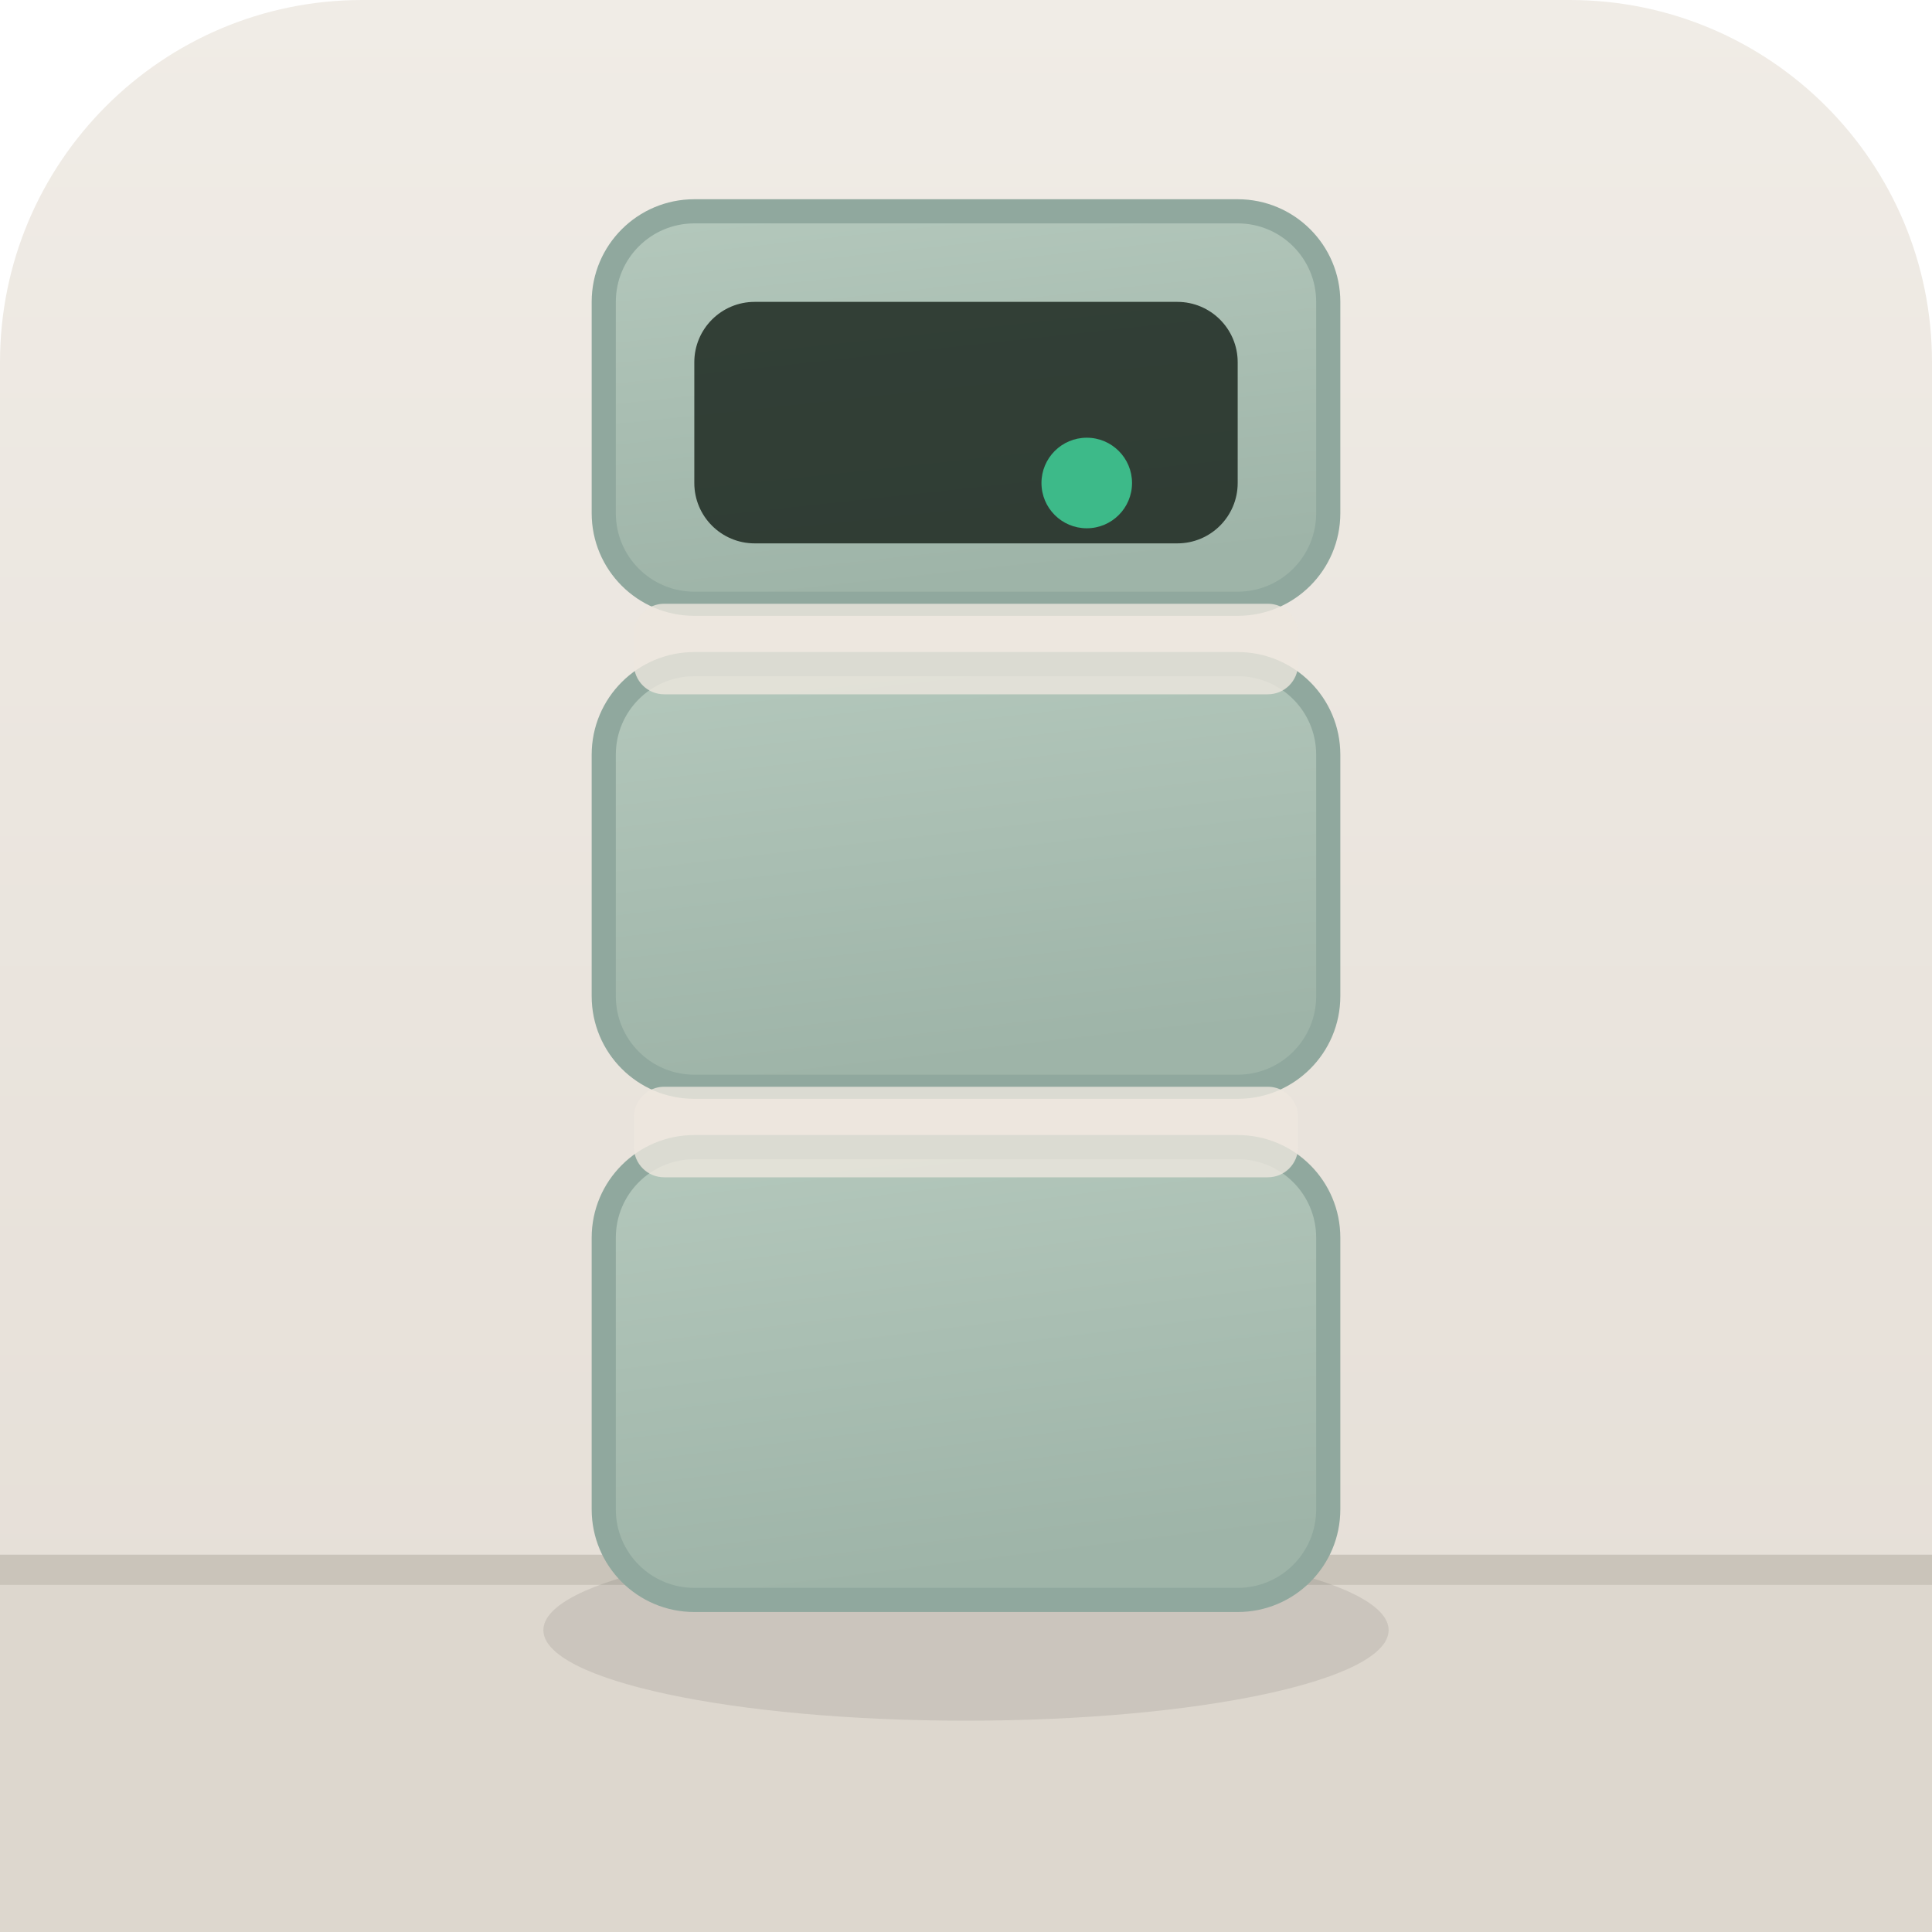
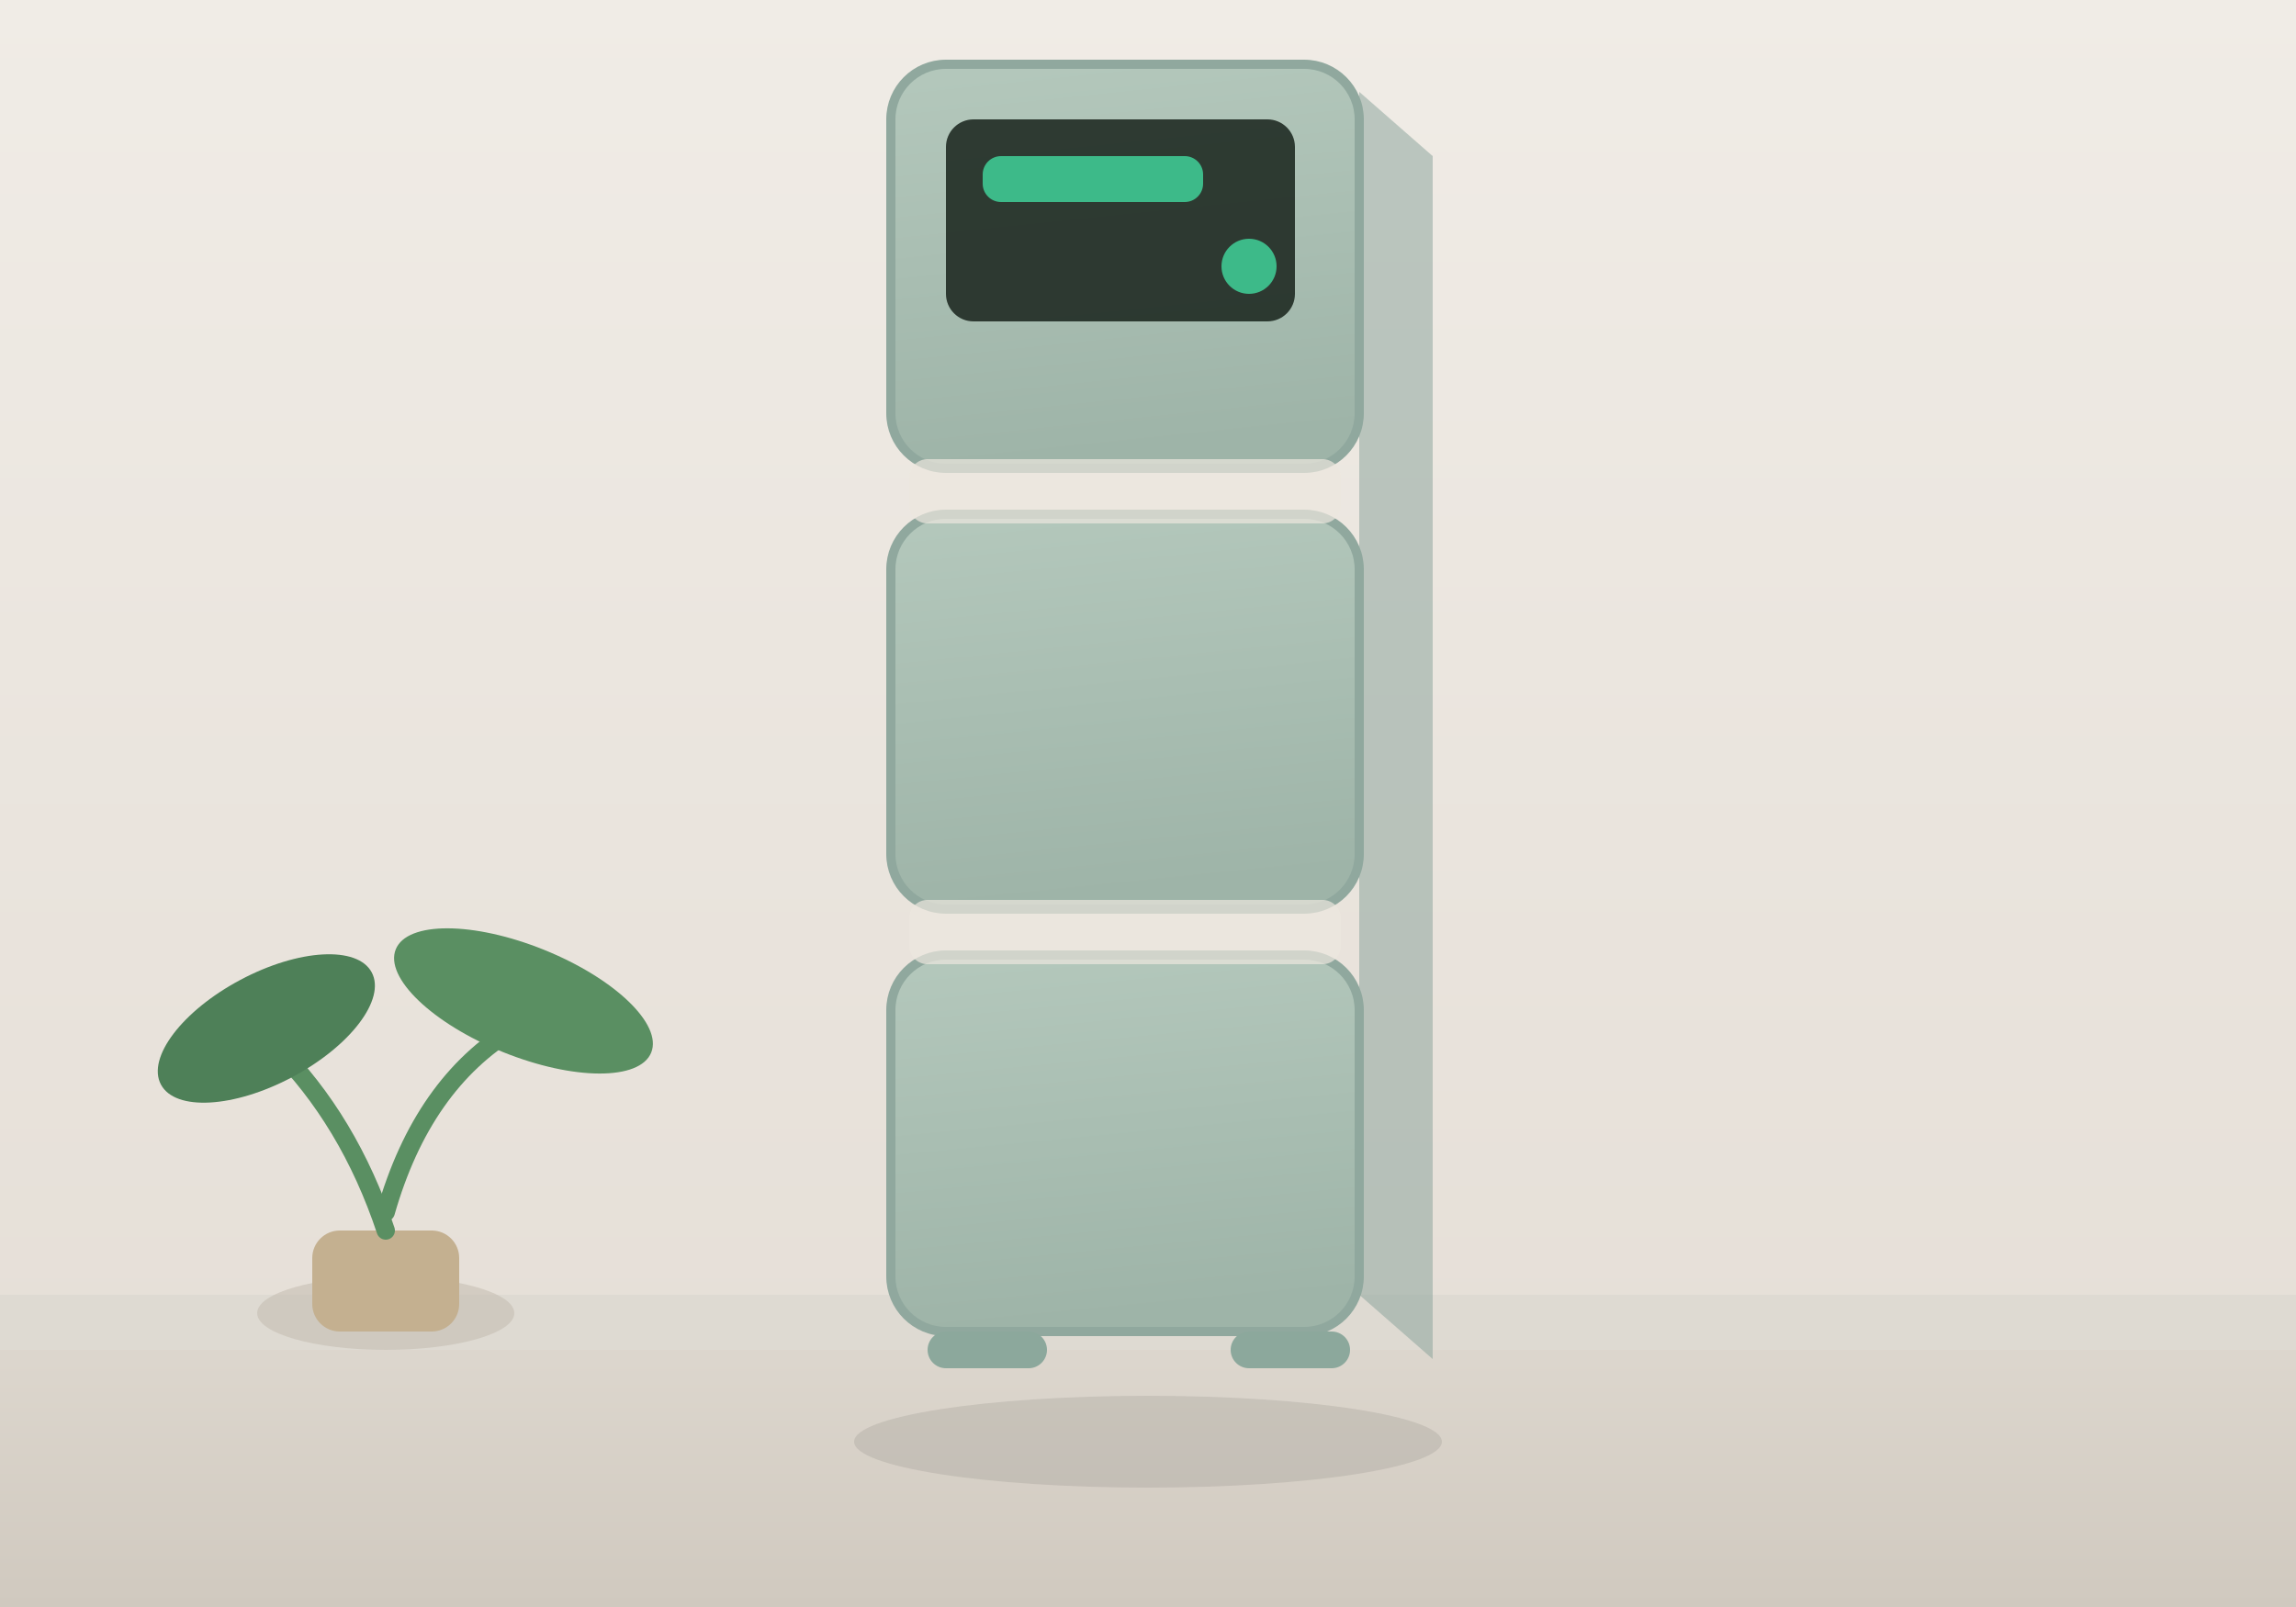
- <svg xmlns="http://www.w3.org/2000/svg" viewBox="0 0 64 64" width="64" height="64">
+ <svg xmlns="http://www.w3.org/2000/svg" viewBox="0 0 250 175" width="250" height="175">
  <defs>
    <linearGradient id="wall" x1="0" y1="0" x2="0" y2="1">
      <stop offset="0%" stop-color="#f0ece6" />
      <stop offset="100%" stop-color="#e4ddd5" />
    </linearGradient>
-     <linearGradient id="tower" x1="0" y1="0" x2="0.2" y2="1">
+     <linearGradient id="floor" x1="0" y1="0" x2="0" y2="1">
+       <stop offset="0%" stop-color="#ddd7ce" />
+       <stop offset="100%" stop-color="#d0c9bf" />
+     </linearGradient>
+     <linearGradient id="tower" x1="0" y1="0" x2="0.12" y2="1">
      <stop offset="0%" stop-color="#b4c8bc" />
      <stop offset="100%" stop-color="#9eb4a8" />
    </linearGradient>
  </defs>
-   <rect width="64" height="64" rx="12" fill="url(#wall)" />
-   <rect x="0" y="52" width="64" height="12" rx="0" fill="#ddd7ce" />
-   <line x1="0" y1="52" x2="64" y2="52" stroke="#cac4ba" stroke-width="1" />
-   <ellipse cx="32" cy="54" rx="14" ry="3" fill="#00000015" />
-   <rect x="20" y="38" width="24" height="15" rx="3" fill="url(#tower)" stroke="#90a89e" stroke-width="0.8" />
-   <rect x="20" y="22" width="24" height="14" rx="3" fill="url(#tower)" stroke="#90a89e" stroke-width="0.8" />
-   <rect x="20" y="7" width="24" height="13" rx="3" fill="url(#tower)" stroke="#90a89e" stroke-width="0.8" />
-   <rect x="21" y="20" width="22" height="3" rx="1" fill="#ede7de" opacity="0.8" />
-   <rect x="21" y="36" width="22" height="3" rx="1" fill="#ede7de" opacity="0.8" />
-   <rect x="23" y="10" width="18" height="8" rx="2" fill="#1c2820" opacity="0.85" />
-   <circle cx="36" cy="16" r="1.5" fill="#3DBA89" />
+   <rect width="250" height="175" fill="url(#wall)" />
+   <rect x="0" y="146" width="250" height="29" fill="url(#floor)" />
+   <line x1="0" y1="146" x2="250" y2="146" stroke="#c8c2b8" stroke-width="1" />
+   <rect x="0" y="141" width="250" height="6" fill="#dedad2" />
+   <ellipse cx="42" cy="143" rx="14" ry="4" fill="#c0b8ac" opacity="0.5" />
+   <rect x="34" y="134" width="16" height="11" rx="3" fill="#c4b090" />
+   <path d="M42 134 Q38 122 30 114" stroke="#5a8f62" stroke-width="2" stroke-linecap="round" fill="none" />
+   <path d="M42 132 Q46 118 56 112" stroke="#5a8f62" stroke-width="2" stroke-linecap="round" fill="none" />
+   <ellipse cx="29" cy="112" rx="13" ry="6" fill="#4e8058" transform="rotate(-28 29 112)" />
+   <ellipse cx="57" cy="109" rx="15" ry="6" fill="#5a8f62" transform="rotate(22 57 109)" />
+   <ellipse cx="125" cy="157" rx="32" ry="5" fill="#00000015" />
+   <path d="M148 10 L156 17 L156 148 L148 141 Z" fill="#86a098" opacity="0.5" />
+   <rect x="97" y="7" width="51" height="44" rx="6" fill="url(#tower)" stroke="#90a89e" stroke-width="1" />
+   <rect x="97" y="56" width="51" height="43" rx="6" fill="url(#tower)" stroke="#90a89e" stroke-width="1" />
+   <rect x="97" y="104" width="51" height="41" rx="6" fill="url(#tower)" stroke="#90a89e" stroke-width="1" />
+   <rect x="99" y="50" width="47" height="7" rx="2" fill="#ede7de" opacity="0.7" />
+   <rect x="99" y="98" width="47" height="7" rx="2" fill="#ede7de" opacity="0.7" />
+   <rect x="103" y="13" width="38" height="22" rx="3" fill="#1c2820" opacity="0.88" />
+   <rect x="107" y="17" width="24" height="5" rx="2" fill="#3DBA89" />
+   <circle cx="136" cy="29" r="3" fill="#3DBA89" />
+   <rect x="101" y="145" width="13" height="4" rx="2" fill="#8ca89c" />
+   <rect x="134" y="145" width="13" height="4" rx="2" fill="#8ca89c" />
</svg>
